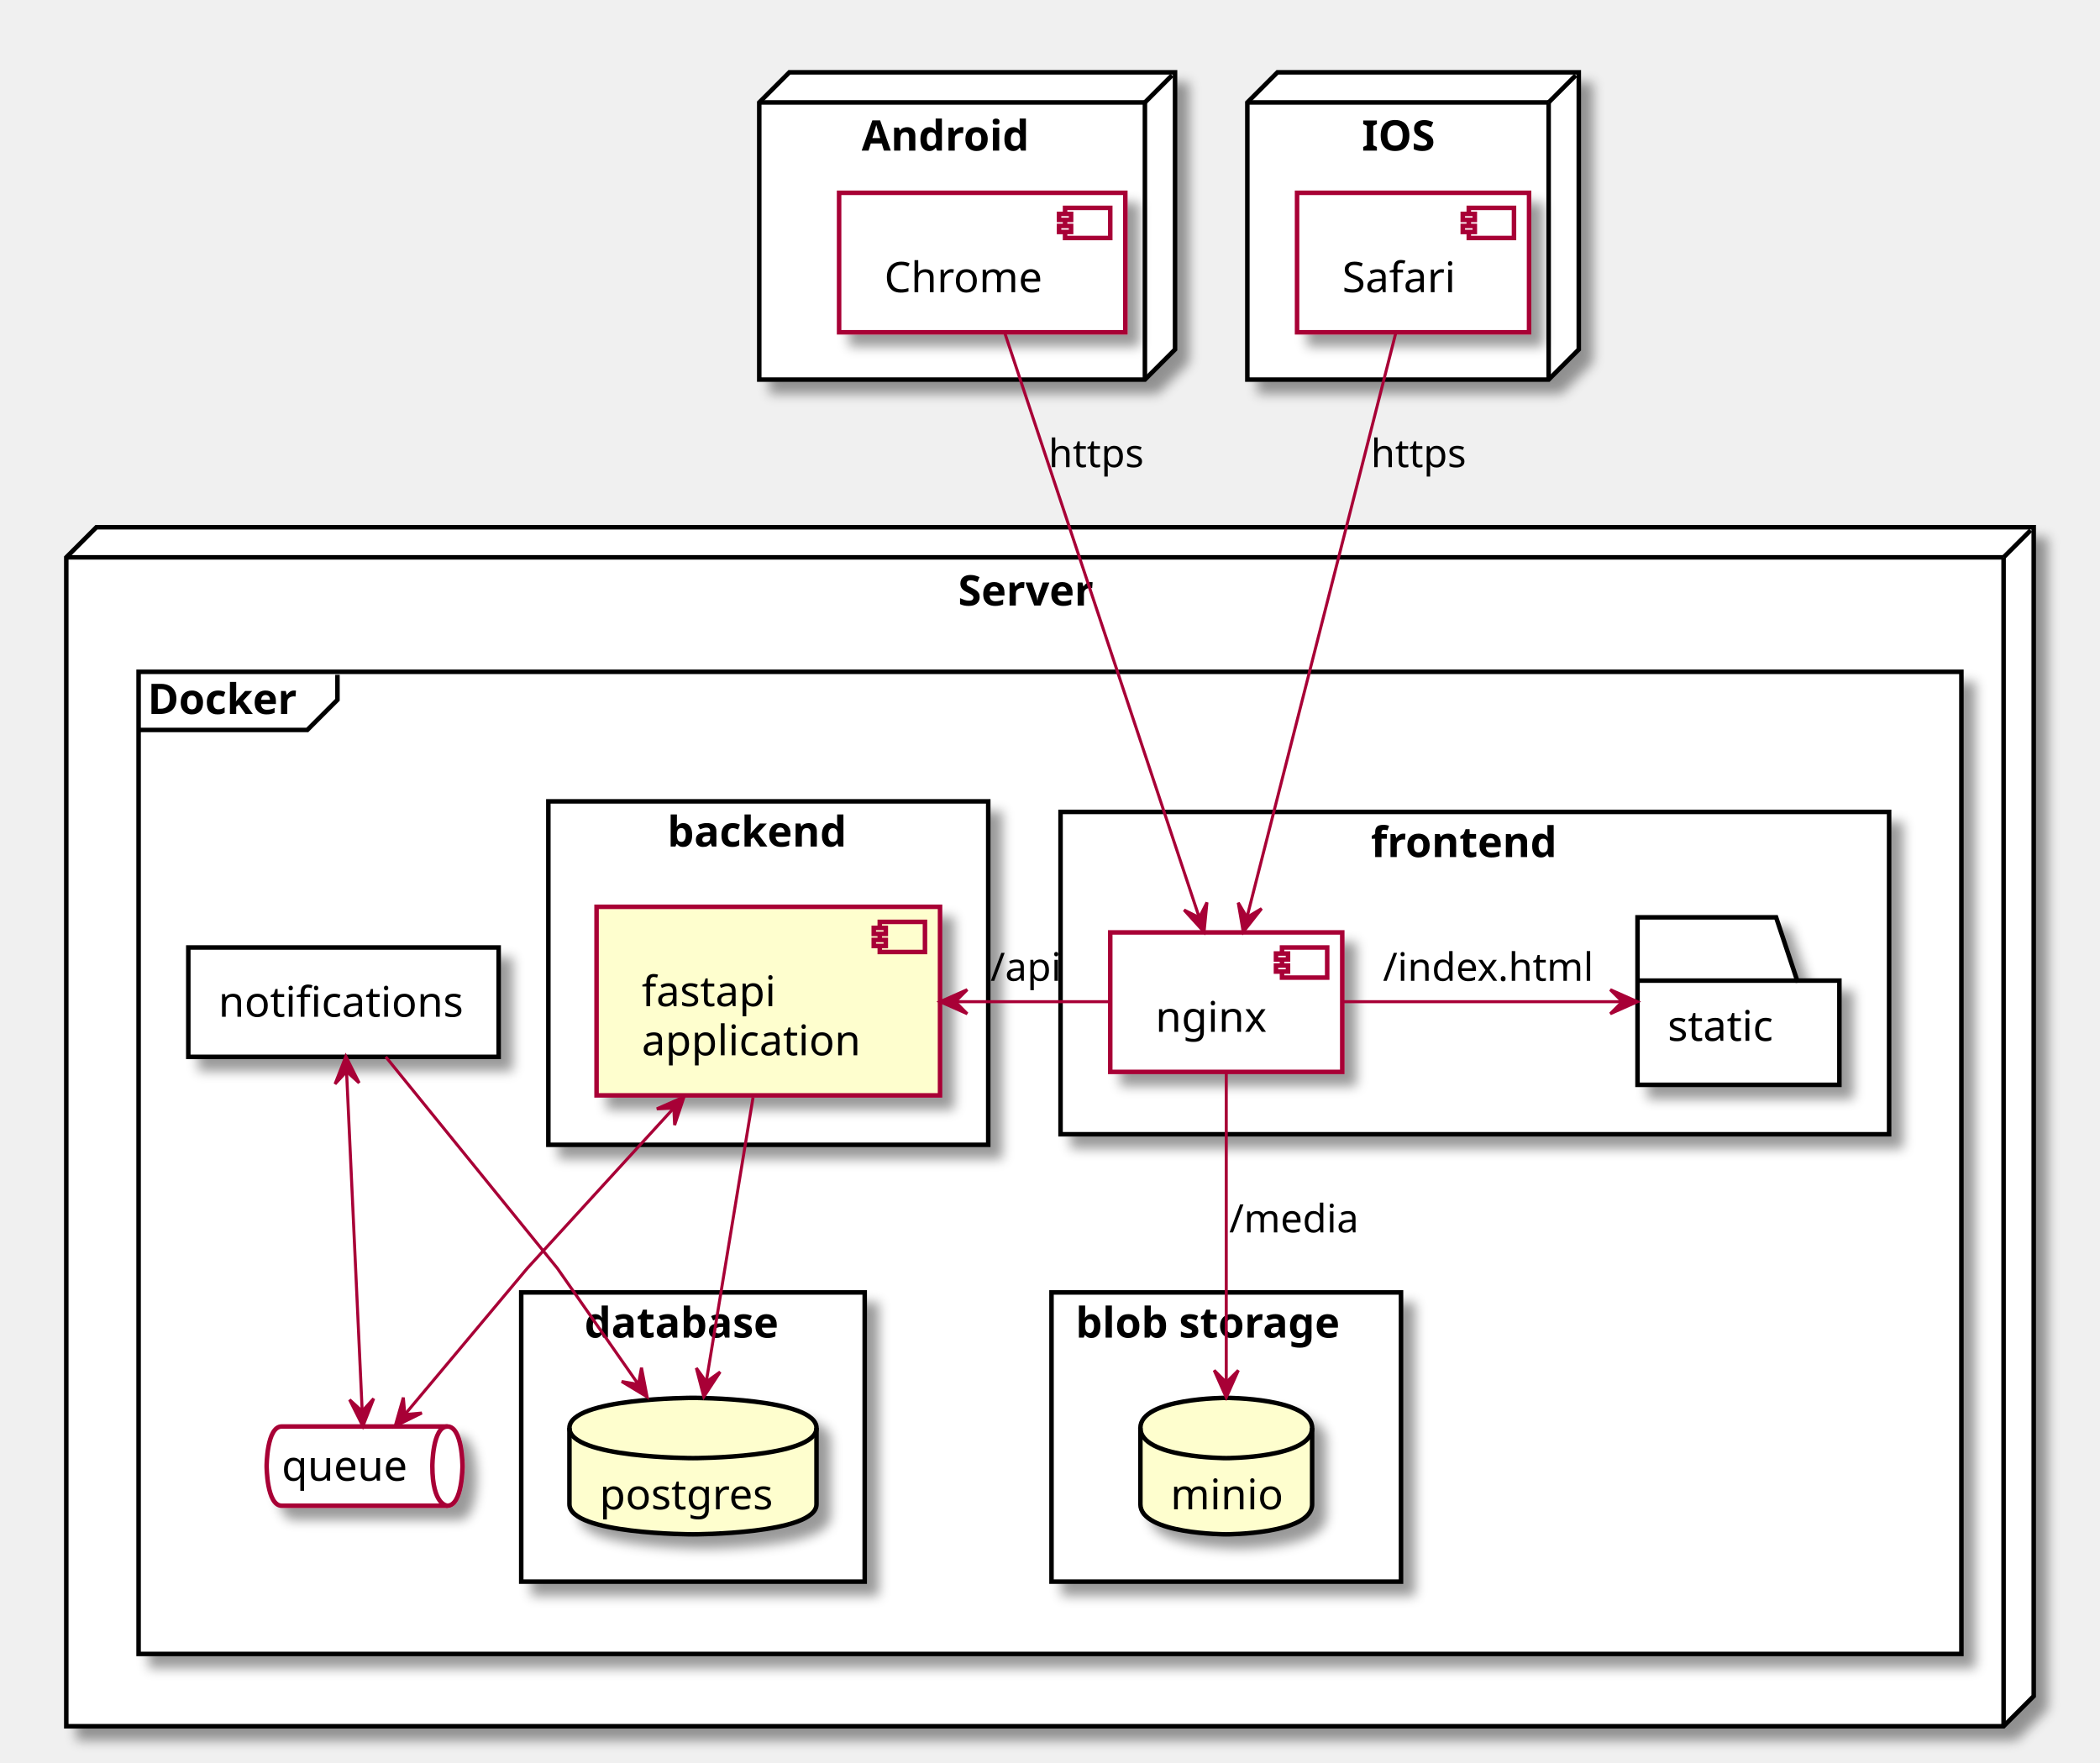
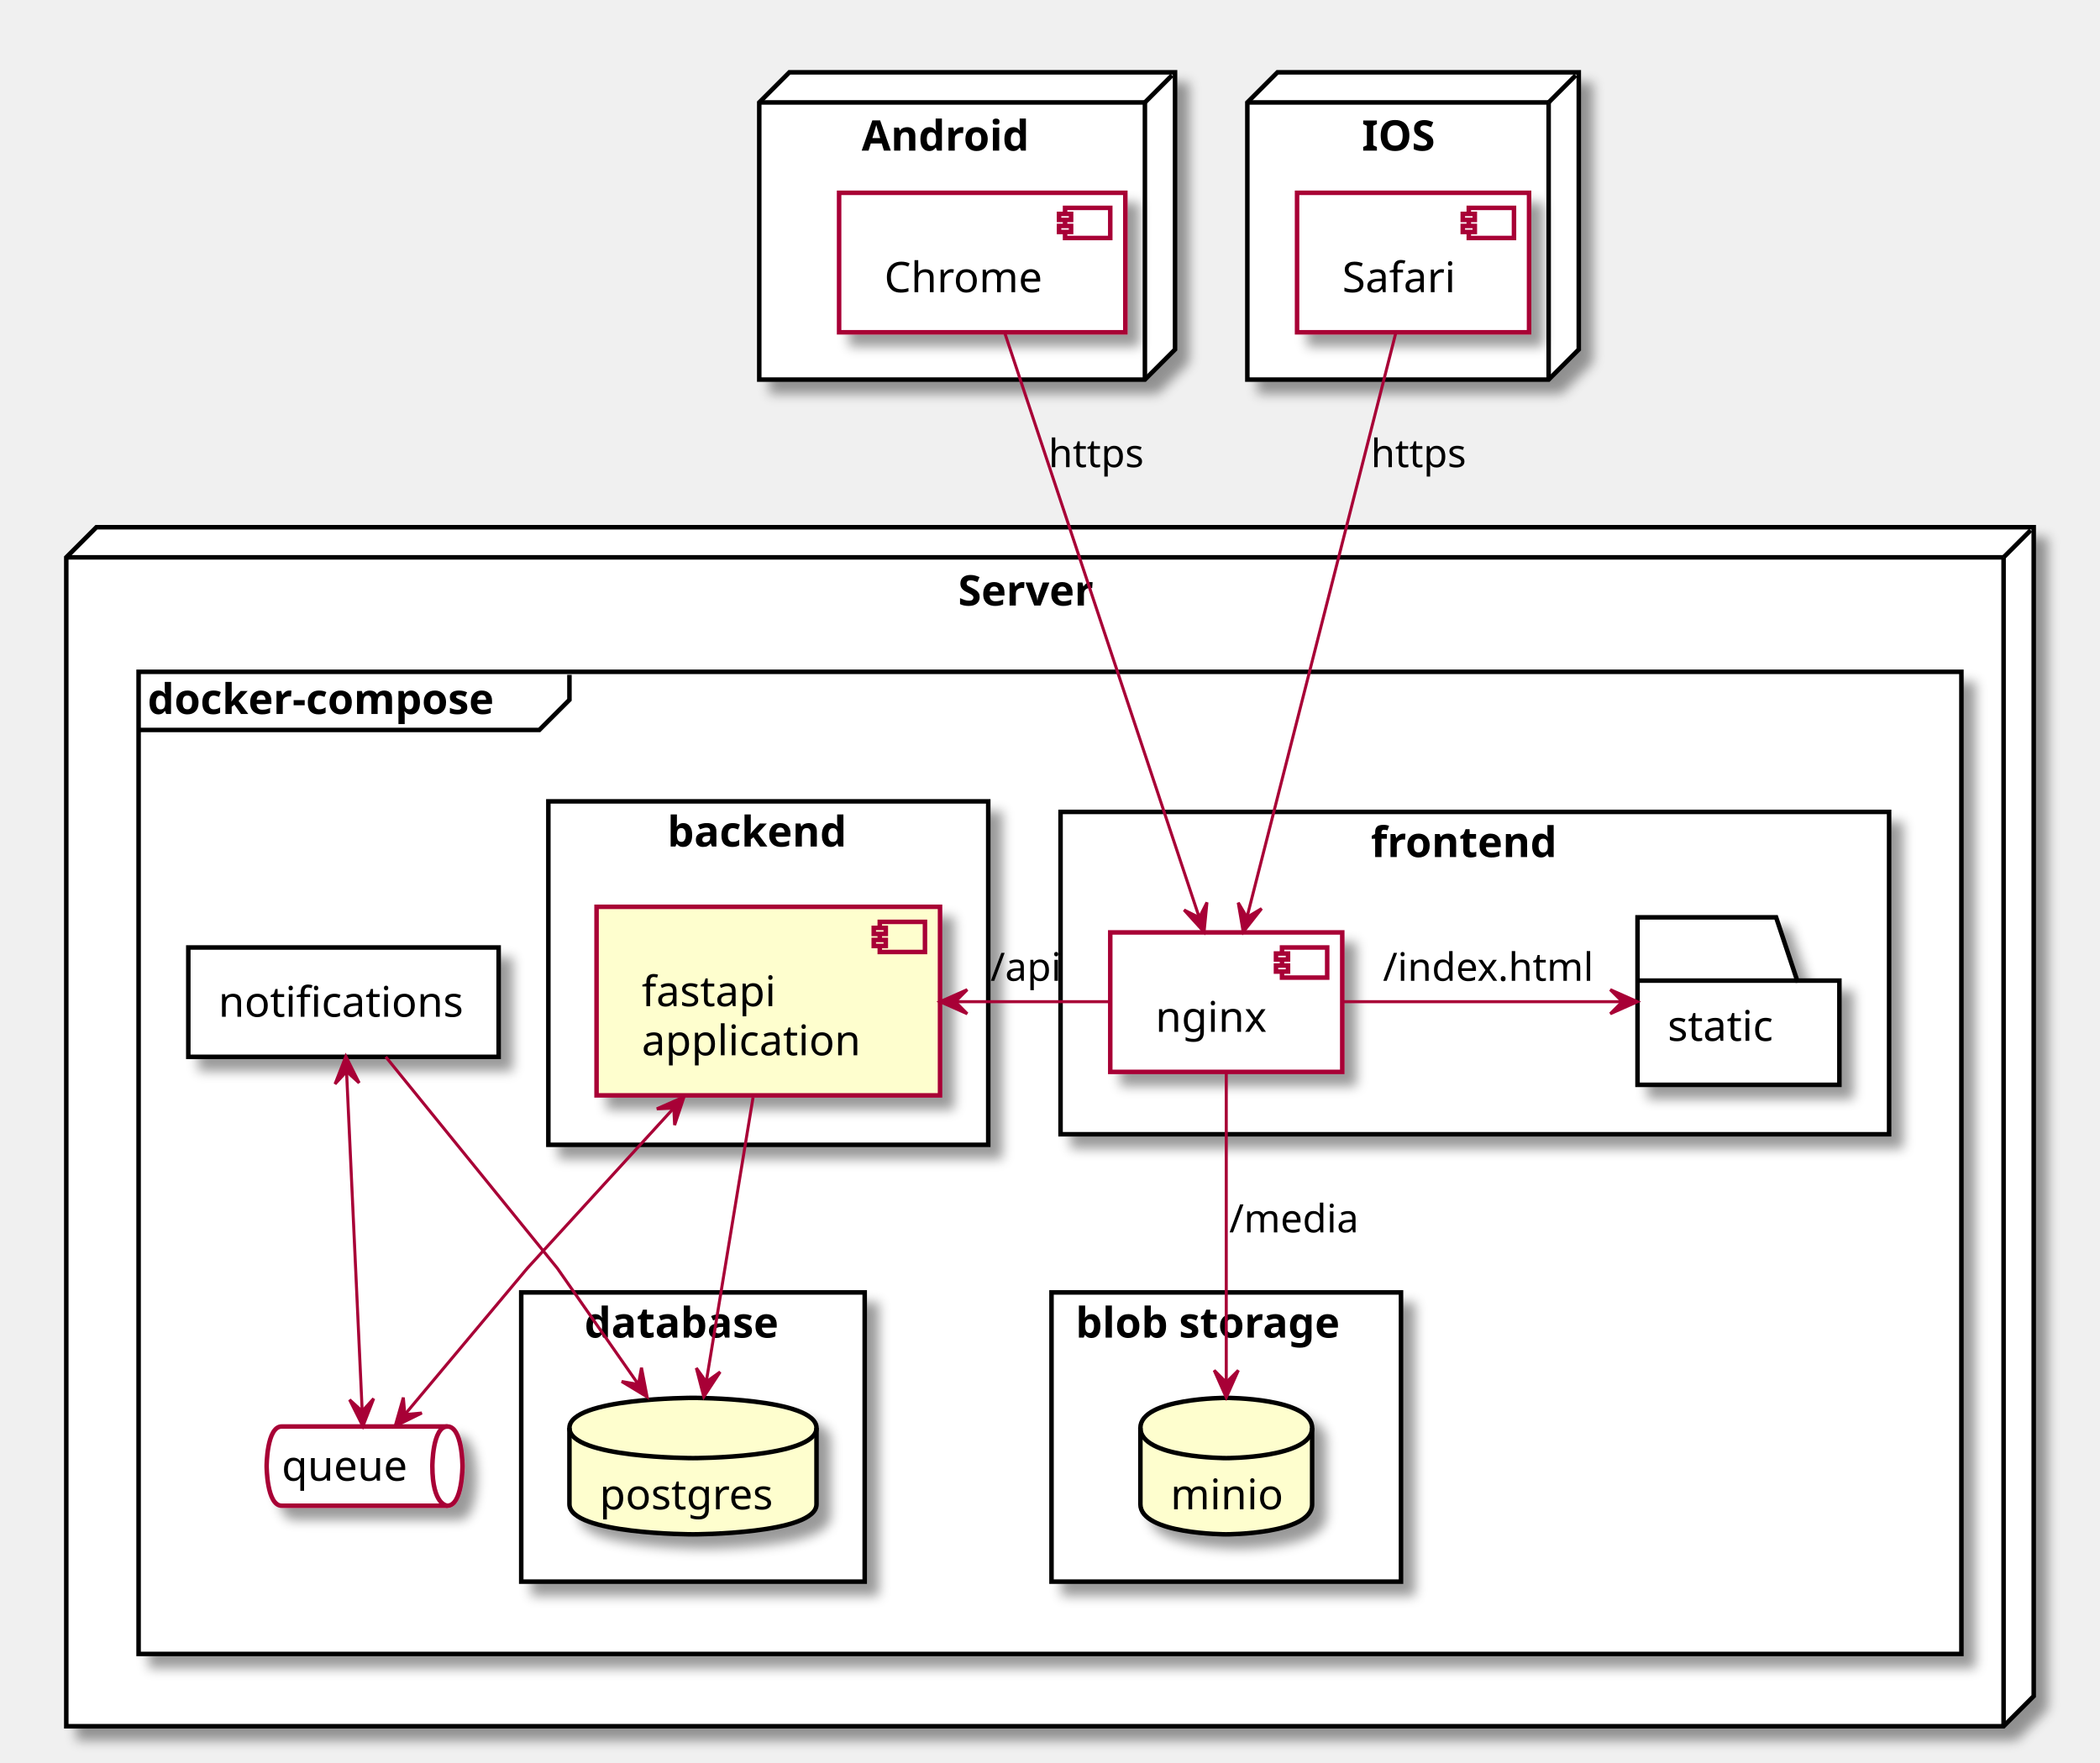
<svg xmlns="http://www.w3.org/2000/svg" contentScriptType="application/ecmascript" contentStyleType="text/css" height="585px" preserveAspectRatio="none" style="width:697px;height:585px;" version="1.1" viewBox="0 0 697 585" width="697px" zoomAndPan="magnify">
  <defs>
-     <filter height="300%" id="fquxpq9agxeb5" width="300%" x="-1" y="-1">
+     <filter height="300%" id="f14gxkwvwa85n8" width="300%" x="-1" y="-1">
      <feGaussianBlur result="blurOut" stdDeviation="2.0" />
      <feColorMatrix in="blurOut" result="blurOut2" type="matrix" values="0 0 0 0 0 0 0 0 0 0 0 0 0 0 0 0 0 0 .4 0" />
      <feOffset dx="4.0" dy="4.0" in="blurOut2" result="blurOut3" />
      <feBlend in="SourceGraphic" in2="blurOut3" mode="normal" />
    </filter>
  </defs>
  <g>
-     <polygon fill="#FFFFFF" filter="url(#fquxpq9agxeb5)" points="22,185,32,175,675,175,675,563,665,573,22,573,22,185" style="stroke: #000000; stroke-width: 1.5;" />
+     <polygon fill="#FFFFFF" filter="url(#f14gxkwvwa85n8)" points="22,185,32,175,675,175,675,563,665,573,22,573,22,185" style="stroke: #000000; stroke-width: 1.5;" />
    <line style="stroke: #000000; stroke-width: 1.5;" x1="665" x2="674" y1="185" y2="176" />
    <line style="stroke: #000000; stroke-width: 1.5;" x1="22" x2="665" y1="185" y2="185" />
    <line style="stroke: #000000; stroke-width: 1.5;" x1="665" x2="665" y1="185" y2="573" />
    <text fill="#000000" font-family="sans-serif" font-size="14" font-weight="bold" lengthAdjust="spacingAndGlyphs" textLength="53" x="318" y="200.995">Server</text>
-     <rect fill="#FFFFFF" filter="url(#fquxpq9agxeb5)" height="326" style="stroke: #000000; stroke-width: 1.5;" width="605" x="46" y="223" />
-     <path d="M112,224 L112,232.297 L102,242.297 L46,242.297 " fill="none" style="stroke: #000000; stroke-width: 1.5;" />
-     <text fill="#000000" font-family="sans-serif" font-size="14" font-weight="bold" lengthAdjust="spacingAndGlyphs" textLength="56" x="49" y="236.995">Docker</text>
-     <rect fill="#FFFFFF" filter="url(#fquxpq9agxeb5)" height="107" style="stroke: #000000; stroke-width: 1.5;" width="275" x="352" y="269.5" />
+     <rect fill="#FFFFFF" filter="url(#f14gxkwvwa85n8)" height="326" style="stroke: #000000; stroke-width: 1.5;" width="605" x="46" y="223" />
+     <path d="M189,224 L189,232.297 L179,242.297 L46,242.297 " fill="none" style="stroke: #000000; stroke-width: 1.5;" />
+     <text fill="#000000" font-family="sans-serif" font-size="14" font-weight="bold" lengthAdjust="spacingAndGlyphs" textLength="133" x="49" y="236.995">docker-compose</text>
+     <rect fill="#FFFFFF" filter="url(#f14gxkwvwa85n8)" height="107" style="stroke: #000000; stroke-width: 1.5;" width="275" x="352" y="269.5" />
    <text fill="#000000" font-family="sans-serif" font-size="14" font-weight="bold" lengthAdjust="spacingAndGlyphs" textLength="69" x="455" y="284.495">frontend</text>
-     <rect fill="#FFFFFF" filter="url(#fquxpq9agxeb5)" height="114" style="stroke: #000000; stroke-width: 1.5;" width="146" x="182" y="266" />
+     <rect fill="#FFFFFF" filter="url(#f14gxkwvwa85n8)" height="114" style="stroke: #000000; stroke-width: 1.5;" width="146" x="182" y="266" />
    <text fill="#000000" font-family="sans-serif" font-size="14" font-weight="bold" lengthAdjust="spacingAndGlyphs" textLength="67" x="221.5" y="280.995">backend</text>
-     <rect fill="#FFFFFF" filter="url(#fquxpq9agxeb5)" height="96" style="stroke: #000000; stroke-width: 1.5;" width="114" x="173" y="429" />
+     <rect fill="#FFFFFF" filter="url(#f14gxkwvwa85n8)" height="96" style="stroke: #000000; stroke-width: 1.5;" width="114" x="173" y="429" />
    <text fill="#000000" font-family="sans-serif" font-size="14" font-weight="bold" lengthAdjust="spacingAndGlyphs" textLength="72" x="194" y="443.995">database</text>
-     <rect fill="#FFFFFF" filter="url(#fquxpq9agxeb5)" height="96" style="stroke: #000000; stroke-width: 1.5;" width="116" x="349" y="429" />
+     <rect fill="#FFFFFF" filter="url(#f14gxkwvwa85n8)" height="96" style="stroke: #000000; stroke-width: 1.5;" width="116" x="349" y="429" />
    <text fill="#000000" font-family="sans-serif" font-size="14" font-weight="bold" lengthAdjust="spacingAndGlyphs" textLength="100" x="357" y="443.995">blob storage</text>
-     <polygon fill="#FFFFFF" filter="url(#fquxpq9agxeb5)" points="252,34,262,24,390,24,390,116,380,126,252,126,252,34" style="stroke: #000000; stroke-width: 1.5;" />
+     <polygon fill="#FFFFFF" filter="url(#f14gxkwvwa85n8)" points="252,34,262,24,390,24,390,116,380,126,252,126,252,34" style="stroke: #000000; stroke-width: 1.5;" />
    <line style="stroke: #000000; stroke-width: 1.5;" x1="380" x2="389" y1="34" y2="25" />
    <line style="stroke: #000000; stroke-width: 1.5;" x1="252" x2="380" y1="34" y2="34" />
    <line style="stroke: #000000; stroke-width: 1.5;" x1="380" x2="380" y1="34" y2="126" />
    <text fill="#000000" font-family="sans-serif" font-size="14" font-weight="bold" lengthAdjust="spacingAndGlyphs" textLength="62" x="286" y="49.995">Android</text>
-     <polygon fill="#FFFFFF" filter="url(#fquxpq9agxeb5)" points="414,34,424,24,524,24,524,116,514,126,414,126,414,34" style="stroke: #000000; stroke-width: 1.5;" />
+     <polygon fill="#FFFFFF" filter="url(#f14gxkwvwa85n8)" points="414,34,424,24,524,24,524,116,514,126,414,126,414,34" style="stroke: #000000; stroke-width: 1.5;" />
    <line style="stroke: #000000; stroke-width: 1.5;" x1="514" x2="523" y1="34" y2="25" />
    <line style="stroke: #000000; stroke-width: 1.5;" x1="414" x2="514" y1="34" y2="34" />
    <line style="stroke: #000000; stroke-width: 1.5;" x1="514" x2="514" y1="34" y2="126" />
    <text fill="#000000" font-family="sans-serif" font-size="14" font-weight="bold" lengthAdjust="spacingAndGlyphs" textLength="26" x="452" y="49.995">IOS</text>
-     <rect fill="#FFFFFF" filter="url(#fquxpq9agxeb5)" height="46.297" style="stroke: #A80036; stroke-width: 1.5;" width="77" x="368.5" y="309.5" />
+     <rect fill="#FFFFFF" filter="url(#f14gxkwvwa85n8)" height="46.297" style="stroke: #A80036; stroke-width: 1.5;" width="77" x="368.5" y="309.5" />
    <rect fill="#FFFFFF" height="10" style="stroke: #A80036; stroke-width: 1.5;" width="15" x="425.5" y="314.5" />
    <rect fill="#FFFFFF" height="2" style="stroke: #A80036; stroke-width: 1.5;" width="4" x="423.5" y="316.5" />
    <rect fill="#FFFFFF" height="2" style="stroke: #A80036; stroke-width: 1.5;" width="4" x="423.5" y="320.5" />
    <text fill="#000000" font-family="sans-serif" font-size="14" lengthAdjust="spacingAndGlyphs" textLength="37" x="383.5" y="342.495">nginx</text>
-     <polygon fill="#FFFFFF" filter="url(#fquxpq9agxeb5)" points="543.5,304.5,589.5,304.5,596.5,325.5,610.5,325.5,610.5,360.094,543.5,360.094,543.5,304.5" style="stroke: #000000; stroke-width: 1.5;" />
+     <polygon fill="#FFFFFF" filter="url(#f14gxkwvwa85n8)" points="543.5,304.5,589.5,304.5,596.5,325.5,610.5,325.5,610.5,360.094,543.5,360.094,543.5,304.5" style="stroke: #000000; stroke-width: 1.5;" />
    <line style="stroke: #000000; stroke-width: 1.5;" x1="543.5" x2="596.5" y1="325.5" y2="325.5" />
    <text fill="#000000" font-family="sans-serif" font-size="14" lengthAdjust="spacingAndGlyphs" textLength="37" x="553.5" y="345.495">static</text>
-     <rect fill="#FEFECE" filter="url(#fquxpq9agxeb5)" height="62.594" style="stroke: #A80036; stroke-width: 1.5;" width="114" x="198" y="301" />
+     <rect fill="#FEFECE" filter="url(#f14gxkwvwa85n8)" height="62.594" style="stroke: #A80036; stroke-width: 1.5;" width="114" x="198" y="301" />
    <rect fill="#FEFECE" height="10" style="stroke: #A80036; stroke-width: 1.5;" width="15" x="292" y="306" />
    <rect fill="#FEFECE" height="2" style="stroke: #A80036; stroke-width: 1.5;" width="4" x="290" y="308" />
    <rect fill="#FEFECE" height="2" style="stroke: #A80036; stroke-width: 1.5;" width="4" x="290" y="312" />
    <text fill="#000000" font-family="sans-serif" font-size="14" lengthAdjust="spacingAndGlyphs" textLength="45" x="213" y="333.995">fastapi</text>
    <text fill="#000000" font-family="sans-serif" font-size="14" lengthAdjust="spacingAndGlyphs" textLength="74" x="213" y="350.292">application</text>
-     <path d="M93.5,473.5 L148.5,473.5 C153.5,473.5 153.5,486.648 153.5,486.648 C153.5,486.648 153.5,499.797 148.5,499.797 L93.5,499.797 C88.5,499.797 88.5,486.648 88.5,486.648 C88.5,486.648 88.5,473.5 93.5,473.5 " fill="#FFFFFF" filter="url(#fquxpq9agxeb5)" style="stroke: #A80036; stroke-width: 1.5;" />
+     <path d="M93.5,473.5 L148.5,473.5 C153.5,473.5 153.5,486.648 153.5,486.648 C153.5,486.648 153.5,499.797 148.5,499.797 L93.5,499.797 C88.5,499.797 88.5,486.648 88.5,486.648 C88.5,486.648 88.5,473.5 93.5,473.5 " fill="#FFFFFF" filter="url(#f14gxkwvwa85n8)" style="stroke: #A80036; stroke-width: 1.5;" />
    <path d="M148.5,473.5 C143.5,473.5 143.5,486.648 143.5,486.648 C143.5,499.797 148.5,499.797 148.5,499.797 " fill="none" style="stroke: #A80036; stroke-width: 1.5;" />
    <text fill="#000000" font-family="sans-serif" font-size="14" lengthAdjust="spacingAndGlyphs" textLength="45" x="93.5" y="491.495">queue</text>
-     <rect fill="#FFFFFF" filter="url(#fquxpq9agxeb5)" height="36.297" style="stroke: #000000; stroke-width: 1.5;" width="103" x="62.5" y="314.5" />
+     <rect fill="#FFFFFF" filter="url(#f14gxkwvwa85n8)" height="36.297" style="stroke: #000000; stroke-width: 1.5;" width="103" x="62.5" y="314.5" />
    <text fill="#000000" font-family="sans-serif" font-size="14" lengthAdjust="spacingAndGlyphs" textLength="83" x="72.5" y="337.495">notifications</text>
-     <path d="M189,474 C189,464 230,464 230,464 C230,464 271,464 271,474 L271,499.297 C271,509.297 230,509.297 230,509.297 C230,509.297 189,509.297 189,499.297 L189,474 " fill="#FEFECE" filter="url(#fquxpq9agxeb5)" style="stroke: #000000; stroke-width: 1.5;" />
+     <path d="M189,474 C189,464 230,464 230,464 C230,464 271,464 271,474 L271,499.297 C271,509.297 230,509.297 230,509.297 C230,509.297 189,509.297 189,499.297 L189,474 " fill="#FEFECE" filter="url(#f14gxkwvwa85n8)" style="stroke: #000000; stroke-width: 1.5;" />
    <path d="M189,474 C189,484 230,484 230,484 C230,484 271,484 271,474 " fill="none" style="stroke: #000000; stroke-width: 1.5;" />
    <text fill="#000000" font-family="sans-serif" font-size="14" lengthAdjust="spacingAndGlyphs" textLength="62" x="199" y="500.995">postgres</text>
-     <path d="M378.5,474 C378.5,464 407,464 407,464 C407,464 435.5,464 435.5,474 L435.5,499.297 C435.5,509.297 407,509.297 407,509.297 C407,509.297 378.5,509.297 378.5,499.297 L378.5,474 " fill="#FEFECE" filter="url(#fquxpq9agxeb5)" style="stroke: #000000; stroke-width: 1.5;" />
+     <path d="M378.5,474 C378.5,464 407,464 407,464 C407,464 435.5,464 435.5,474 L435.5,499.297 C435.5,509.297 407,509.297 407,509.297 C407,509.297 378.5,509.297 378.5,499.297 L378.5,474 " fill="#FEFECE" filter="url(#f14gxkwvwa85n8)" style="stroke: #000000; stroke-width: 1.5;" />
    <path d="M378.5,474 C378.5,484 407,484 407,484 C407,484 435.5,484 435.5,474 " fill="none" style="stroke: #000000; stroke-width: 1.5;" />
    <text fill="#000000" font-family="sans-serif" font-size="14" lengthAdjust="spacingAndGlyphs" textLength="37" x="388.5" y="500.995">minio</text>
-     <rect fill="#FFFFFF" filter="url(#fquxpq9agxeb5)" height="46.297" style="stroke: #A80036; stroke-width: 1.5;" width="95" x="278.5" y="64" />
+     <rect fill="#FFFFFF" filter="url(#f14gxkwvwa85n8)" height="46.297" style="stroke: #A80036; stroke-width: 1.5;" width="95" x="278.5" y="64" />
    <rect fill="#FFFFFF" height="10" style="stroke: #A80036; stroke-width: 1.5;" width="15" x="353.5" y="69" />
    <rect fill="#FFFFFF" height="2" style="stroke: #A80036; stroke-width: 1.5;" width="4" x="351.5" y="71" />
    <rect fill="#FFFFFF" height="2" style="stroke: #A80036; stroke-width: 1.5;" width="4" x="351.5" y="75" />
    <text fill="#000000" font-family="sans-serif" font-size="14" lengthAdjust="spacingAndGlyphs" textLength="55" x="293.5" y="96.995">Chrome</text>
-     <rect fill="#FFFFFF" filter="url(#fquxpq9agxeb5)" height="46.297" style="stroke: #A80036; stroke-width: 1.5;" width="77" x="430.5" y="64" />
+     <rect fill="#FFFFFF" filter="url(#f14gxkwvwa85n8)" height="46.297" style="stroke: #A80036; stroke-width: 1.5;" width="77" x="430.5" y="64" />
    <rect fill="#FFFFFF" height="10" style="stroke: #A80036; stroke-width: 1.5;" width="15" x="487.5" y="69" />
    <rect fill="#FFFFFF" height="2" style="stroke: #A80036; stroke-width: 1.5;" width="4" x="485.5" y="71" />
    <rect fill="#FFFFFF" height="2" style="stroke: #A80036; stroke-width: 1.5;" width="4" x="485.5" y="75" />
    <text fill="#000000" font-family="sans-serif" font-size="14" lengthAdjust="spacingAndGlyphs" textLength="37" x="445.5" y="96.995">Safari</text>
    <path d="M317.33,332.5 C334.52,332.5 352.67,332.5 368.11,332.5 " fill="none" id="api_server&lt;-nginx" style="stroke: #A80036; stroke-width: 1.0;" />
    <polygon fill="#A80036" points="312.03,332.5,321.03,336.5,317.03,332.5,321.03,328.5,312.03,332.5" style="stroke: #A80036; stroke-width: 1.0;" />
    <text fill="#000000" font-family="sans-serif" font-size="13" lengthAdjust="spacingAndGlyphs" textLength="23" x="328.75" y="325.567">/api</text>
    <path d="M445.58,332.5 C473.33,332.5 510.62,332.5 538.39,332.5 " fill="none" id="nginx-&gt;static" style="stroke: #A80036; stroke-width: 1.0;" />
    <polygon fill="#A80036" points="543.46,332.5,534.46,328.5,538.46,332.5,534.46,336.5,543.46,332.5" style="stroke: #A80036; stroke-width: 1.0;" />
    <text fill="#000000" font-family="sans-serif" font-size="13" lengthAdjust="spacingAndGlyphs" textLength="71" x="459" y="325.567">/index.html</text>
    <path d="M407,355.6 C407,382.89 407,429.27 407,458.59 " fill="none" id="nginx-&gt;minio" style="stroke: #A80036; stroke-width: 1.0;" />
    <polygon fill="#A80036" points="407,463.86,411,454.86,407,458.86,403,454.86,407,463.86" style="stroke: #A80036; stroke-width: 1.0;" />
    <text fill="#000000" font-family="sans-serif" font-size="13" lengthAdjust="spacingAndGlyphs" textLength="44" x="408" y="409.067">/media</text>
    <path d="M249.94,364.26 C245.39,391.91 238.78,432.12 234.43,458.54 " fill="none" id="api_server-&gt;postgres" style="stroke: #A80036; stroke-width: 1.0;" />
    <polygon fill="#A80036" points="233.6,463.63,239.01,455.4,234.413,458.697,231.116,454.099,233.6,463.63" style="stroke: #A80036; stroke-width: 1.0;" />
    <path d="M223.46,367.99 C201.08,392.47 175,421 175,421 C175,421 150.63,450.11 134.63,469.22 " fill="none" id="api_server-queue" style="stroke: #A80036; stroke-width: 1.0;" />
    <polygon fill="#A80036" points="131.16,473.37,140.002,469.033,134.368,469.535,133.866,463.9,131.16,473.37" style="stroke: #A80036; stroke-width: 1.0;" />
    <polygon fill="#A80036" points="227.02,364.1,218.002,368.058,223.652,367.796,223.915,373.447,227.02,364.1" style="stroke: #A80036; stroke-width: 1.0;" />
    <path d="M115.04,356.03 C116.45,386.64 118.94,440.7 120.21,468.27 " fill="none" id="notifications-queue" style="stroke: #A80036; stroke-width: 1.0;" />
    <polygon fill="#A80036" points="120.44,473.42,124.024,464.246,120.211,468.425,116.032,464.613,120.44,473.42" style="stroke: #A80036; stroke-width: 1.0;" />
    <polygon fill="#A80036" points="114.79,350.64,111.205,359.813,115.018,355.635,119.197,359.448,114.79,350.64" style="stroke: #A80036; stroke-width: 1.0;" />
    <path d="M128.03,350.79 C148.72,376.29 185,421 185,421 C185,421 199.2,441.36 211.65,459.2 " fill="none" id="notifications-&gt;postgres" style="stroke: #A80036; stroke-width: 1.0;" />
    <polygon fill="#A80036" points="214.77,463.66,212.906,453.989,211.911,459.558,206.343,458.563,214.77,463.66" style="stroke: #A80036; stroke-width: 1.0;" />
    <path d="M463.39,110.04 C452.03,154.66 426.34,255.56 413.94,304.23 " fill="none" id="Safari-&gt;nginx" style="stroke: #A80036; stroke-width: 1.0;" />
    <polygon fill="#A80036" points="412.64,309.34,418.73,301.6,413.87,304.493,410.976,299.633,412.64,309.34" style="stroke: #A80036; stroke-width: 1.0;" />
    <text fill="#000000" font-family="sans-serif" font-size="13" lengthAdjust="spacingAndGlyphs" textLength="33" x="455" y="155.067">https</text>
    <path d="M333.33,110.04 C348.2,154.75 381.87,255.96 398.03,304.52 " fill="none" id="Chrome-&gt;nginx" style="stroke: #A80036; stroke-width: 1.0;" />
    <polygon fill="#A80036" points="399.63,309.34,400.596,299.539,398.057,304.594,393.002,302.055,399.63,309.34" style="stroke: #A80036; stroke-width: 1.0;" />
    <text fill="#000000" font-family="sans-serif" font-size="13" lengthAdjust="spacingAndGlyphs" textLength="33" x="348" y="155.067">https</text>
  </g>
</svg>
